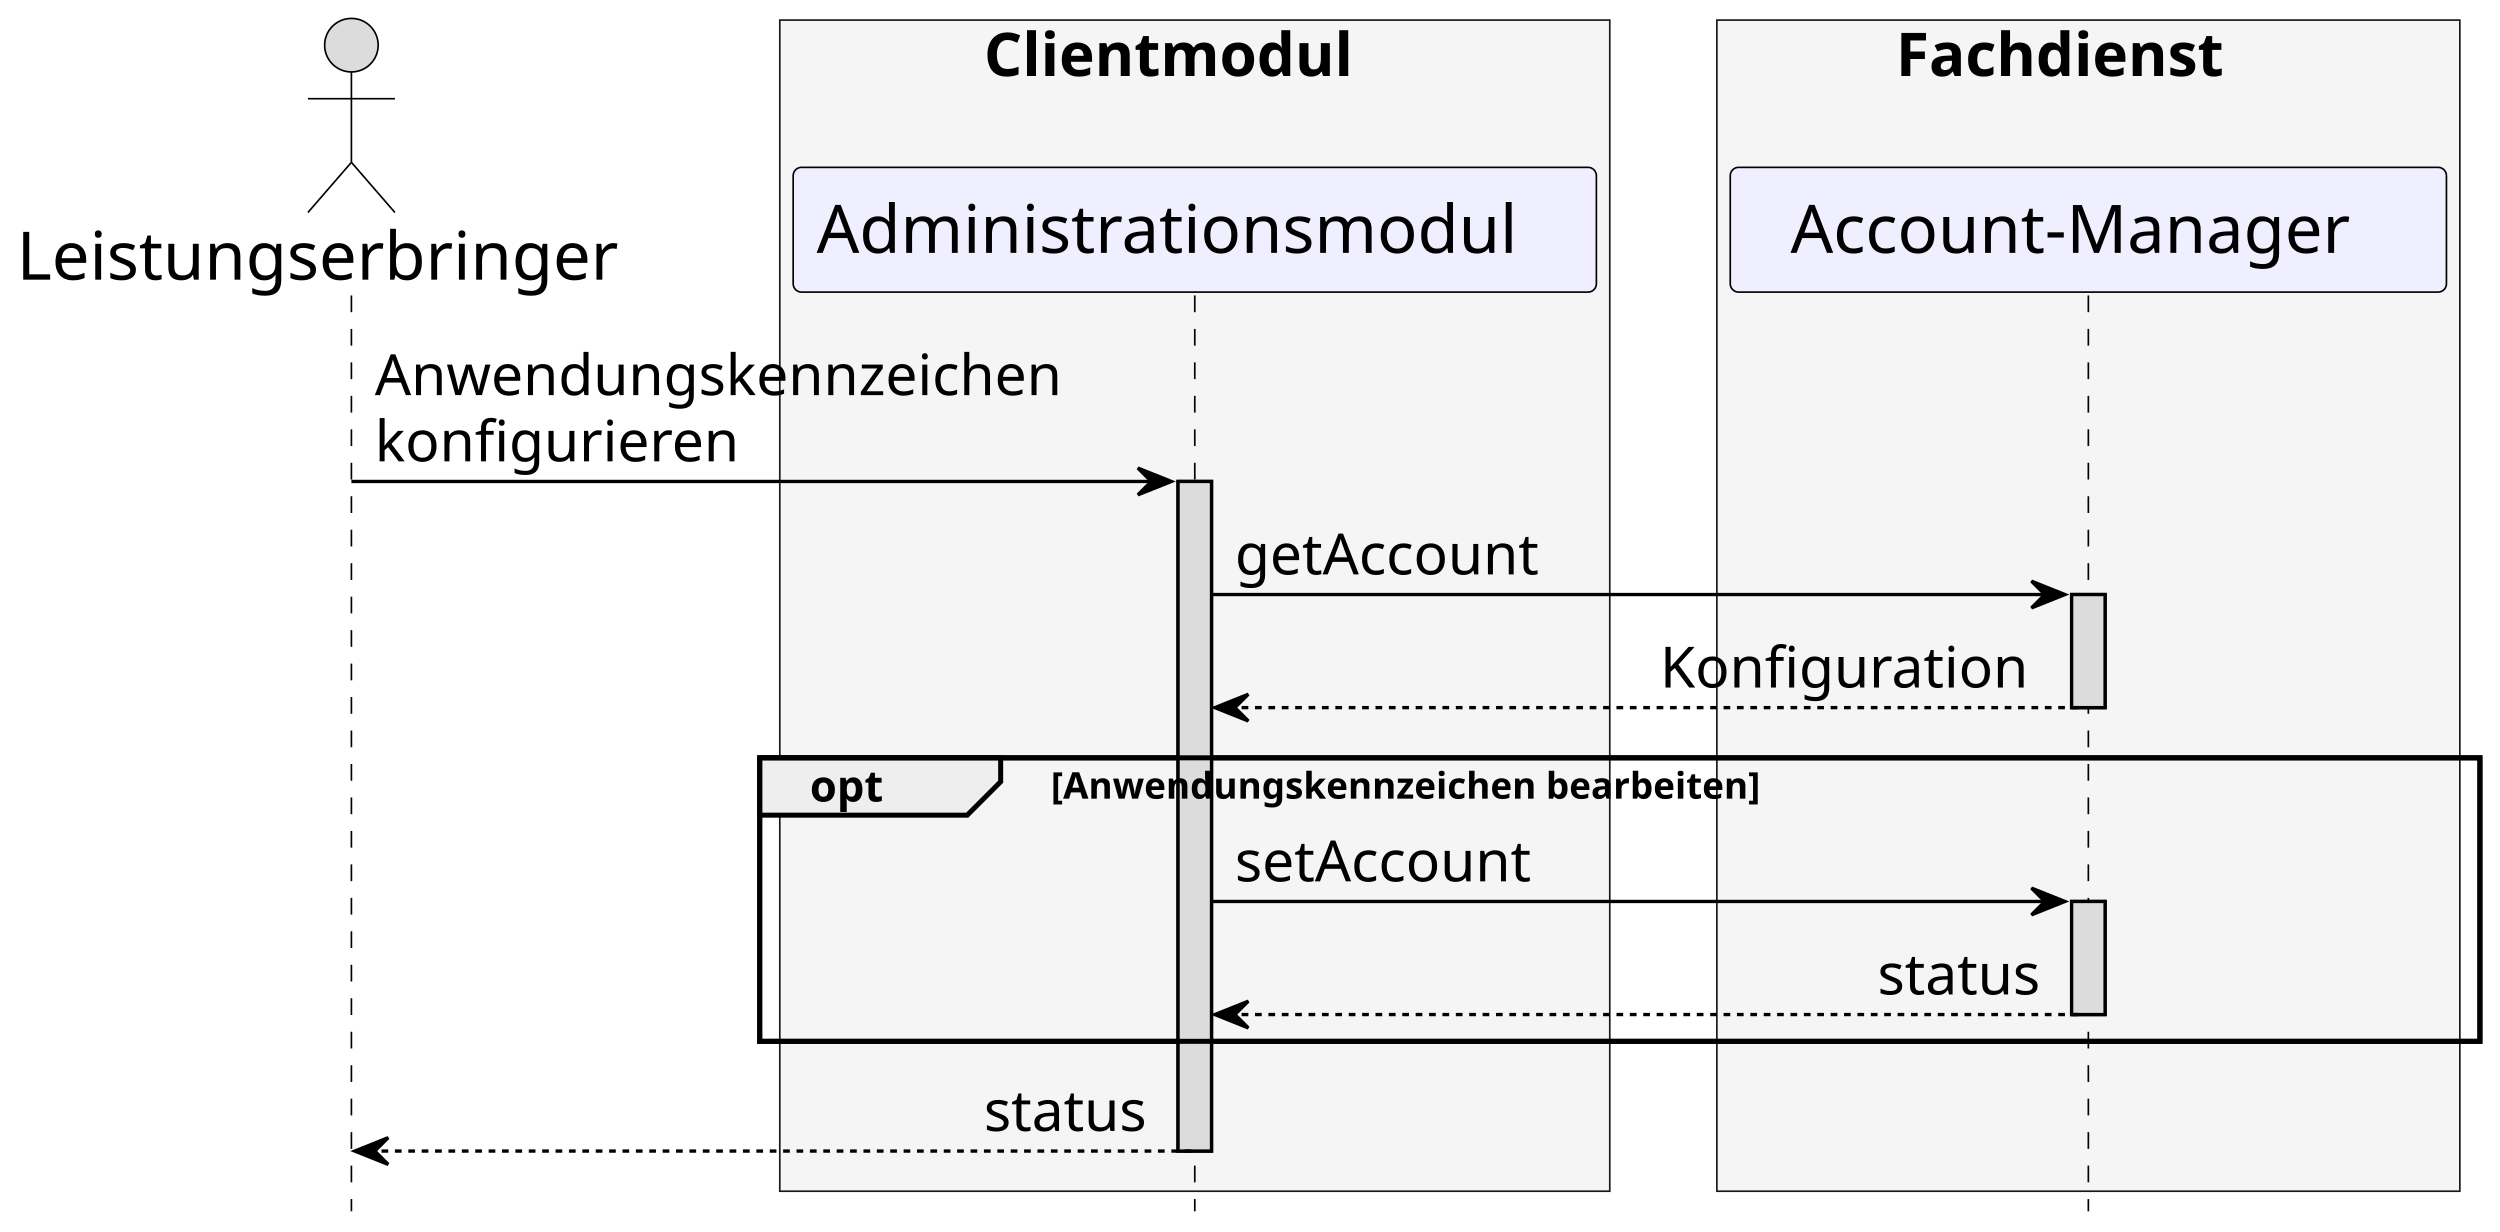
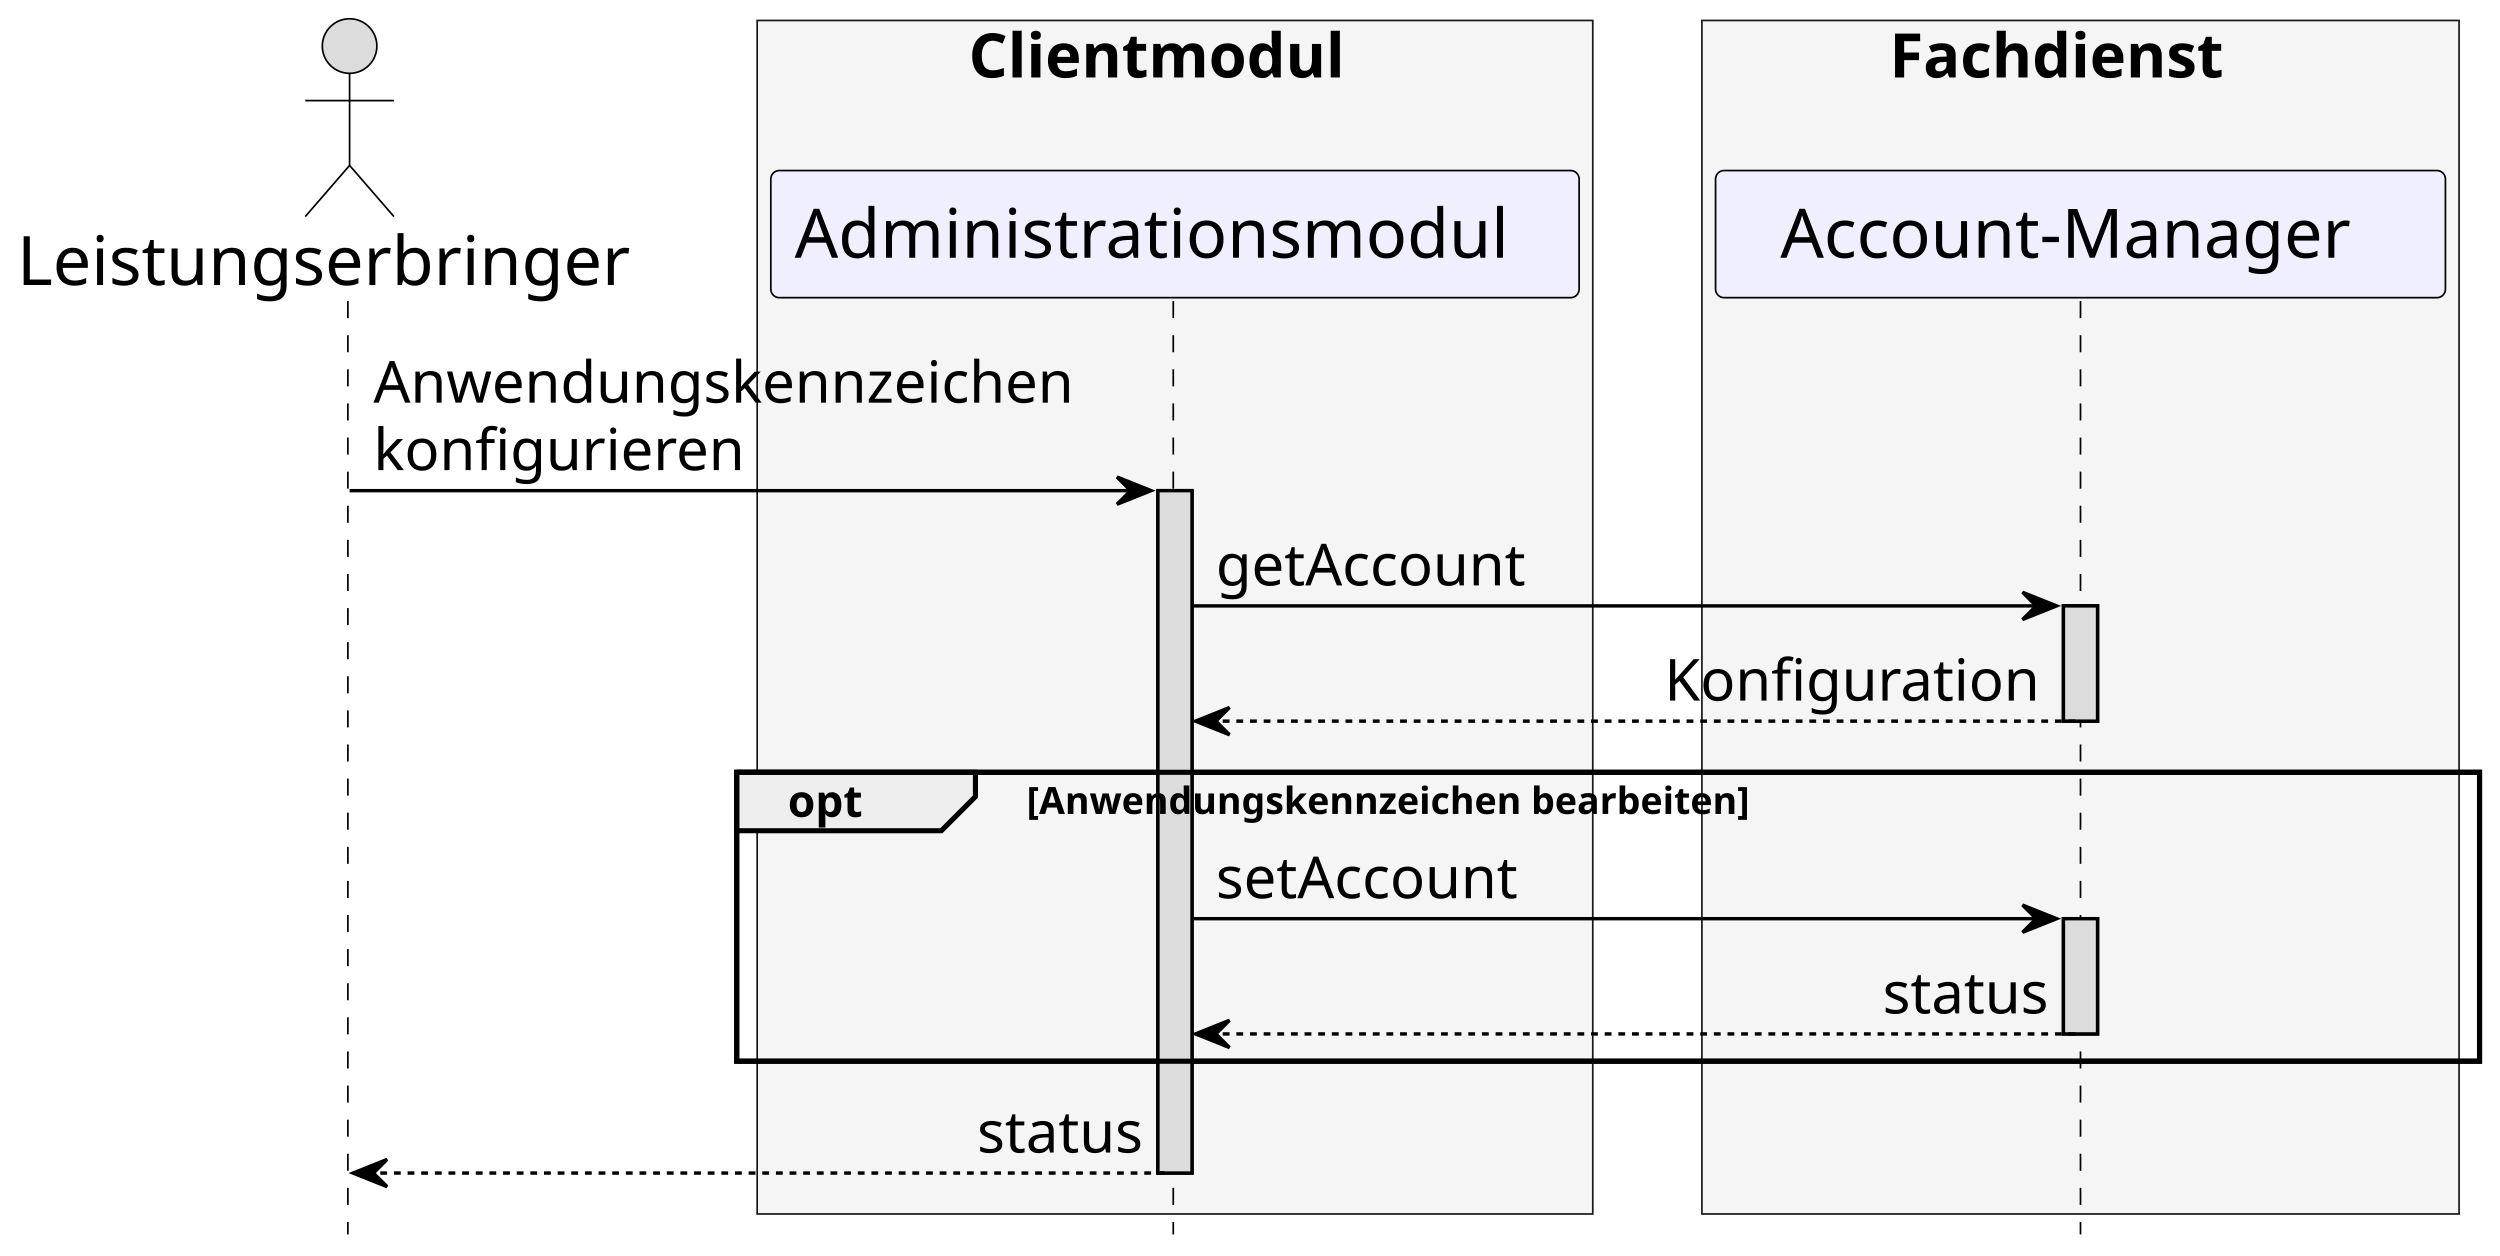
- <svg xmlns="http://www.w3.org/2000/svg" contentStyleType="text/css" height="368px" preserveAspectRatio="none" style="width:747px;height:368px;background:#FFFFFF;" version="1.1" viewBox="0 0 747 368" width="747px" zoomAndPan="magnify">
+ <svg xmlns="http://www.w3.org/2000/svg" contentStyleType="text/css" height="368px" preserveAspectRatio="none" style="width:733px;height:368px;background:#FFFFFF;" version="1.1" viewBox="0 0 733 368" width="733px" zoomAndPan="magnify">
  <defs />
  <g>
-     <rect fill="#F5F5F5" height="349.938" style="stroke:#181818;stroke-width:0.5;" width="248" x="233" y="6" />
-     <text fill="#000000" font-family="sans-serif" font-size="18" font-weight="bold" lengthAdjust="spacing" textLength="126" x="294" y="22.708">Clientmodul</text>
-     <text fill="#000000" font-family="sans-serif" font-size="13" font-weight="bold" lengthAdjust="spacing" textLength="5" x="294" y="39.02"> </text>
-     <rect fill="#F5F5F5" height="349.938" style="stroke:#181818;stroke-width:0.5;" width="222" x="513" y="6" />
-     <text fill="#000000" font-family="sans-serif" font-size="18" font-weight="bold" lengthAdjust="spacing" textLength="115" x="566.5" y="22.708">Fachdienst</text>
-     <text fill="#000000" font-family="sans-serif" font-size="13" font-weight="bold" lengthAdjust="spacing" textLength="5" x="566.5" y="39.02"> </text>
-     <rect fill="#DCDCDC" height="200.078" style="stroke:#000000;stroke-width:1.0;" width="10" x="352" y="143.859" />
-     <rect fill="#DCDCDC" height="33.789" style="stroke:#000000;stroke-width:1.0;" width="10" x="619" y="177.648" />
-     <rect fill="#DCDCDC" height="33.789" style="stroke:#000000;stroke-width:1.0;" width="10" x="619" y="269.359" />
-     <rect fill="none" height="84.711" style="stroke:#000000;stroke-width:1.5;" width="514" x="227" y="226.438" />
-     <line style="stroke:#000000;stroke-width:0.5;stroke-dasharray:5.0,5.0;" x1="105" x2="105" y1="88.281" y2="361.938" />
-     <line style="stroke:#000000;stroke-width:0.5;stroke-dasharray:5.0,5.0;" x1="357" x2="357" y1="88.281" y2="361.938" />
-     <line style="stroke:#000000;stroke-width:0.5;stroke-dasharray:5.0,5.0;" x1="624" x2="624" y1="88.281" y2="361.938" />
-     <text fill="#000000" font-family="Aapex" font-size="20" lengthAdjust="spacing" textLength="194" x="5" y="83.564">Leistungserbringer</text>
-     <ellipse cx="105" cy="13.5" fill="#DCDCDC" rx="8" ry="8" style="stroke:#000000;stroke-width:0.5;" />
-     <path d="M105,21.5 L105,48.5 M92,29.5 L118,29.5 M105,48.5 L92,63.5 M105,48.5 L118,63.5 " fill="none" style="stroke:#000000;stroke-width:0.5;" />
-     <rect fill="#EFEFFF" height="37.281" rx="2.5" ry="2.5" style="stroke:#000000;stroke-width:0.5;" width="240" x="237" y="50" />
-     <text fill="#000000" font-family="sans-serif" font-size="20" lengthAdjust="spacing" textLength="226" x="244" y="75.564">Administrationsmodul</text>
-     <rect fill="#EFEFFF" height="37.281" rx="2.5" ry="2.5" style="stroke:#000000;stroke-width:0.5;" width="214" x="517" y="50" />
-     <text fill="#000000" font-family="sans-serif" font-size="20" lengthAdjust="spacing" textLength="178" x="535" y="75.564">Account-Manager</text>
-     <rect fill="#DCDCDC" height="200.078" style="stroke:#000000;stroke-width:1.0;" width="10" x="352" y="143.859" />
-     <rect fill="#DCDCDC" height="33.789" style="stroke:#000000;stroke-width:1.0;" width="10" x="619" y="177.648" />
-     <rect fill="#DCDCDC" height="33.789" style="stroke:#000000;stroke-width:1.0;" width="10" x="619" y="269.359" />
-     <polygon fill="#000000" points="340,139.859,350,143.859,340,147.859,344,143.859" style="stroke:#000000;stroke-width:1.0;" />
-     <line style="stroke:#000000;stroke-width:1.0;" x1="105" x2="346" y1="143.859" y2="143.859" />
-     <text fill="#000000" font-family="sans-serif" font-size="17" lengthAdjust="spacing" textLength="223" x="112" y="118.061">Anwendungskennzeichen</text>
-     <text fill="#000000" font-family="sans-serif" font-size="17" lengthAdjust="spacing" textLength="120" x="112" y="137.85">konfigurieren</text>
-     <polygon fill="#000000" points="607,173.648,617,177.648,607,181.648,611,177.648" style="stroke:#000000;stroke-width:1.0;" />
-     <line style="stroke:#000000;stroke-width:1.0;" x1="362" x2="613" y1="177.648" y2="177.648" />
-     <text fill="#000000" font-family="sans-serif" font-size="17" lengthAdjust="spacing" textLength="103" x="369" y="171.639">getAccount</text>
-     <polygon fill="#000000" points="373,207.438,363,211.438,373,215.438,369,211.438" style="stroke:#000000;stroke-width:1.0;" />
-     <line style="stroke:#000000;stroke-width:1.0;stroke-dasharray:2.0,2.0;" x1="367" x2="623" y1="211.438" y2="211.438" />
-     <text fill="#000000" font-family="sans-serif" font-size="17" lengthAdjust="spacing" textLength="121" x="496" y="205.428">Konfiguration</text>
-     <path d="M227,226.438 L299,226.438 L299,233.57 L289,243.57 L227,243.57 L227,226.438 " fill="#EEEEEE" style="stroke:#000000;stroke-width:1.5;" />
-     <rect fill="none" height="84.711" style="stroke:#000000;stroke-width:1.5;" width="514" x="227" y="226.438" />
-     <text fill="#000000" font-family="sans-serif" font-size="13" font-weight="bold" lengthAdjust="spacing" textLength="27" x="242" y="239.504">opt</text>
-     <text fill="#000000" font-family="sans-serif" font-size="11" font-weight="bold" lengthAdjust="spacing" textLength="250" x="314" y="238.648">[Anwendungskennzeichen bearbeiten]</text>
-     <polygon fill="#000000" points="607,265.359,617,269.359,607,273.359,611,269.359" style="stroke:#000000;stroke-width:1.0;" />
-     <line style="stroke:#000000;stroke-width:1.0;" x1="362" x2="613" y1="269.359" y2="269.359" />
-     <text fill="#000000" font-family="sans-serif" font-size="17" lengthAdjust="spacing" textLength="101" x="369" y="263.35">setAccount</text>
-     <polygon fill="#000000" points="373,299.148,363,303.148,373,307.148,369,303.148" style="stroke:#000000;stroke-width:1.0;" />
-     <line style="stroke:#000000;stroke-width:1.0;stroke-dasharray:2.0,2.0;" x1="367" x2="623" y1="303.148" y2="303.148" />
-     <text fill="#000000" font-family="sans-serif" font-size="17" lengthAdjust="spacing" textLength="56" x="561" y="297.139">status</text>
-     <polygon fill="#000000" points="116,339.938,106,343.938,116,347.938,112,343.938" style="stroke:#000000;stroke-width:1.0;" />
-     <line style="stroke:#000000;stroke-width:1.0;stroke-dasharray:2.0,2.0;" x1="110" x2="356" y1="343.938" y2="343.938" />
-     <text fill="#000000" font-family="sans-serif" font-size="17" lengthAdjust="spacing" textLength="56" x="294" y="337.928">status</text>
+     <rect fill="#F5F5F5" height="349.938" style="stroke:#181818;stroke-width:0.5;" width="245" x="222" y="6" />
+     <text fill="#000000" font-family="sans-serif" font-size="18" font-weight="bold" lengthAdjust="spacing" textLength="121" x="284" y="22.708">Clientmodul</text>
+     <text fill="#000000" font-family="sans-serif" font-size="13" font-weight="bold" lengthAdjust="spacing" textLength="5" x="284" y="39.02"> </text>
+     <rect fill="#F5F5F5" height="349.938" style="stroke:#181818;stroke-width:0.5;" width="222" x="499" y="6" />
+     <text fill="#000000" font-family="sans-serif" font-size="18" font-weight="bold" lengthAdjust="spacing" textLength="112" x="554" y="22.708">Fachdienst</text>
+     <text fill="#000000" font-family="sans-serif" font-size="13" font-weight="bold" lengthAdjust="spacing" textLength="5" x="554" y="39.02"> </text>
+     <rect fill="#DCDCDC" height="200.078" style="stroke:#000000;stroke-width:1.0;" width="10" x="339.5" y="143.859" />
+     <rect fill="#DCDCDC" height="33.789" style="stroke:#000000;stroke-width:1.0;" width="10" x="605" y="177.648" />
+     <rect fill="#DCDCDC" height="33.789" style="stroke:#000000;stroke-width:1.0;" width="10" x="605" y="269.359" />
+     <rect height="84.711" style="stroke:#000000;stroke-width:1.5;fill:none;" width="511" x="216" y="226.438" />
+     <line style="stroke:#000000;stroke-width:0.5;fill:none;stroke-dasharray:5.0,5.0;" x1="102" x2="102" y1="88.281" y2="361.938" />
+     <line style="stroke:#000000;stroke-width:0.5;fill:none;stroke-dasharray:5.0,5.0;" x1="344" x2="344" y1="88.281" y2="361.938" />
+     <line style="stroke:#000000;stroke-width:0.5;fill:none;stroke-dasharray:5.0,5.0;" x1="610" x2="610" y1="88.281" y2="361.938" />
+     <text fill="#000000" font-family="Aapex" font-size="20" lengthAdjust="spacing" textLength="189" x="5" y="83.564">Leistungserbringer</text>
+     <ellipse cx="102.5" cy="13.5" fill="#DCDCDC" rx="8" ry="8" style="stroke:#000000;stroke-width:0.5;" />
+     <path d="M102.5,21.5 L102.5,48.5 M89.5,29.5 L115.5,29.5 M102.5,48.5 L89.5,63.5 M102.5,48.5 L115.5,63.5 " fill="none" style="stroke:#000000;stroke-width:0.5;" />
+     <rect fill="#EFEFFF" height="37.281" rx="2.5" ry="2.5" style="stroke:#000000;stroke-width:0.5;" width="237" x="226" y="50" />
+     <text fill="#000000" font-family="sans-serif" font-size="20" lengthAdjust="spacing" textLength="223" x="233" y="75.564">Administrationsmodul</text>
+     <rect fill="#EFEFFF" height="37.281" rx="2.5" ry="2.5" style="stroke:#000000;stroke-width:0.5;" width="214" x="503" y="50" />
+     <text fill="#000000" font-family="sans-serif" font-size="20" lengthAdjust="spacing" textLength="176" x="522" y="75.564">Account-Manager</text>
+     <rect fill="#DCDCDC" height="200.078" style="stroke:#000000;stroke-width:1.0;" width="10" x="339.5" y="143.859" />
+     <rect fill="#DCDCDC" height="33.789" style="stroke:#000000;stroke-width:1.0;" width="10" x="605" y="177.648" />
+     <rect fill="#DCDCDC" height="33.789" style="stroke:#000000;stroke-width:1.0;" width="10" x="605" y="269.359" />
+     <polygon fill="#000000" points="327.5,139.859,337.5,143.859,327.5,147.859,331.5,143.859" style="stroke:#000000;stroke-width:1.0;" />
+     <line style="stroke:#000000;stroke-width:1.0;" x1="102.5" x2="333.5" y1="143.859" y2="143.859" />
+     <text fill="#000000" font-family="sans-serif" font-size="17" lengthAdjust="spacing" textLength="213" x="109.5" y="118.061">Anwendungskennzeichen</text>
+     <text fill="#000000" font-family="sans-serif" font-size="17" lengthAdjust="spacing" textLength="113" x="109.5" y="137.85">konfigurieren</text>
+     <polygon fill="#000000" points="593,173.648,603,177.648,593,181.648,597,177.648" style="stroke:#000000;stroke-width:1.0;" />
+     <line style="stroke:#000000;stroke-width:1.0;" x1="349.5" x2="599" y1="177.648" y2="177.648" />
+     <text fill="#000000" font-family="sans-serif" font-size="17" lengthAdjust="spacing" textLength="93" x="356.5" y="171.639">getAccount</text>
+     <polygon fill="#000000" points="360.5,207.438,350.5,211.438,360.5,215.438,356.5,211.438" style="stroke:#000000;stroke-width:1.0;" />
+     <line style="stroke:#000000;stroke-width:1.0;stroke-dasharray:2.0,2.0;" x1="354.5" x2="609" y1="211.438" y2="211.438" />
+     <text fill="#000000" font-family="sans-serif" font-size="17" lengthAdjust="spacing" textLength="115" x="488" y="205.428">Konfiguration</text>
+     <path d="M216,226.438 L286,226.438 L286,233.57 L276,243.57 L216,243.57 L216,226.438 " fill="#EEEEEE" style="stroke:#000000;stroke-width:1.5;" />
+     <rect fill="none" height="84.711" style="stroke:#000000;stroke-width:1.5;" width="511" x="216" y="226.438" />
+     <text fill="#000000" font-family="sans-serif" font-size="13" font-weight="bold" lengthAdjust="spacing" textLength="25" x="231" y="239.504">opt</text>
+     <text fill="#000000" font-family="sans-serif" font-size="11" font-weight="bold" lengthAdjust="spacing" textLength="247" x="301" y="238.648">[Anwendungskennzeichen bearbeiten]</text>
+     <polygon fill="#000000" points="593,265.359,603,269.359,593,273.359,597,269.359" style="stroke:#000000;stroke-width:1.0;" />
+     <line style="stroke:#000000;stroke-width:1.0;" x1="349.5" x2="599" y1="269.359" y2="269.359" />
+     <text fill="#000000" font-family="sans-serif" font-size="17" lengthAdjust="spacing" textLength="91" x="356.5" y="263.35">setAccount</text>
+     <polygon fill="#000000" points="360.5,299.148,350.5,303.148,360.5,307.148,356.5,303.148" style="stroke:#000000;stroke-width:1.0;" />
+     <line style="stroke:#000000;stroke-width:1.0;stroke-dasharray:2.0,2.0;" x1="354.5" x2="609" y1="303.148" y2="303.148" />
+     <text fill="#000000" font-family="sans-serif" font-size="17" lengthAdjust="spacing" textLength="51" x="552" y="297.139">status</text>
+     <polygon fill="#000000" points="113.5,339.938,103.5,343.938,113.5,347.938,109.5,343.938" style="stroke:#000000;stroke-width:1.0;" />
+     <line style="stroke:#000000;stroke-width:1.0;stroke-dasharray:2.0,2.0;" x1="107.5" x2="343.5" y1="343.938" y2="343.938" />
+     <text fill="#000000" font-family="sans-serif" font-size="17" lengthAdjust="spacing" textLength="51" x="286.5" y="337.928">status</text>
  </g>
</svg>
